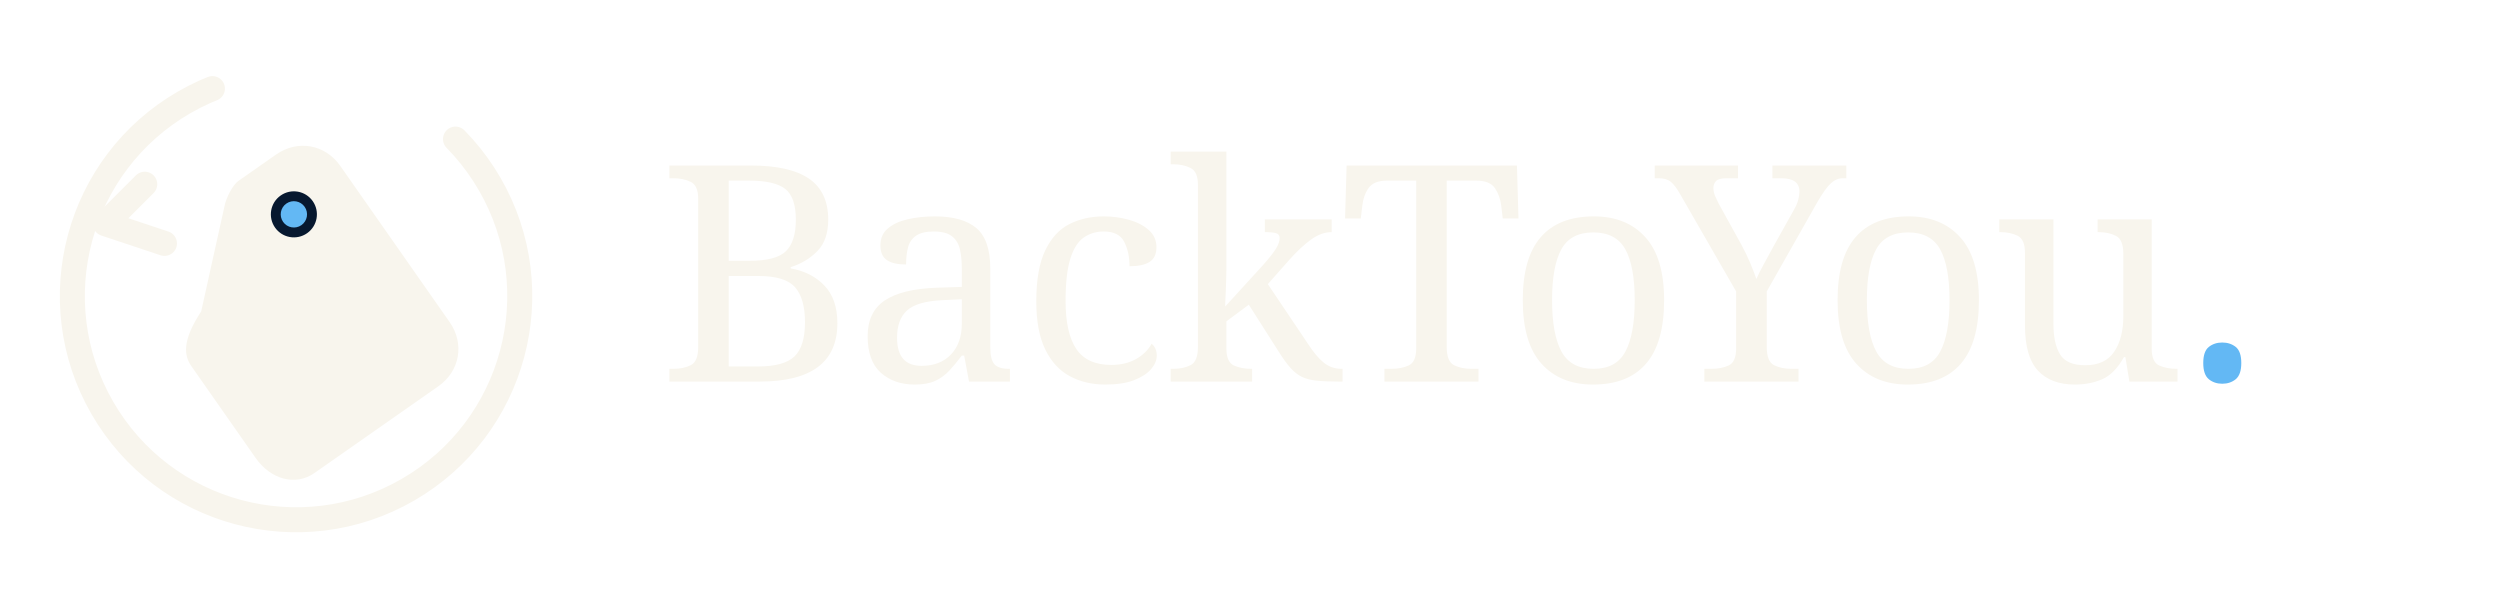
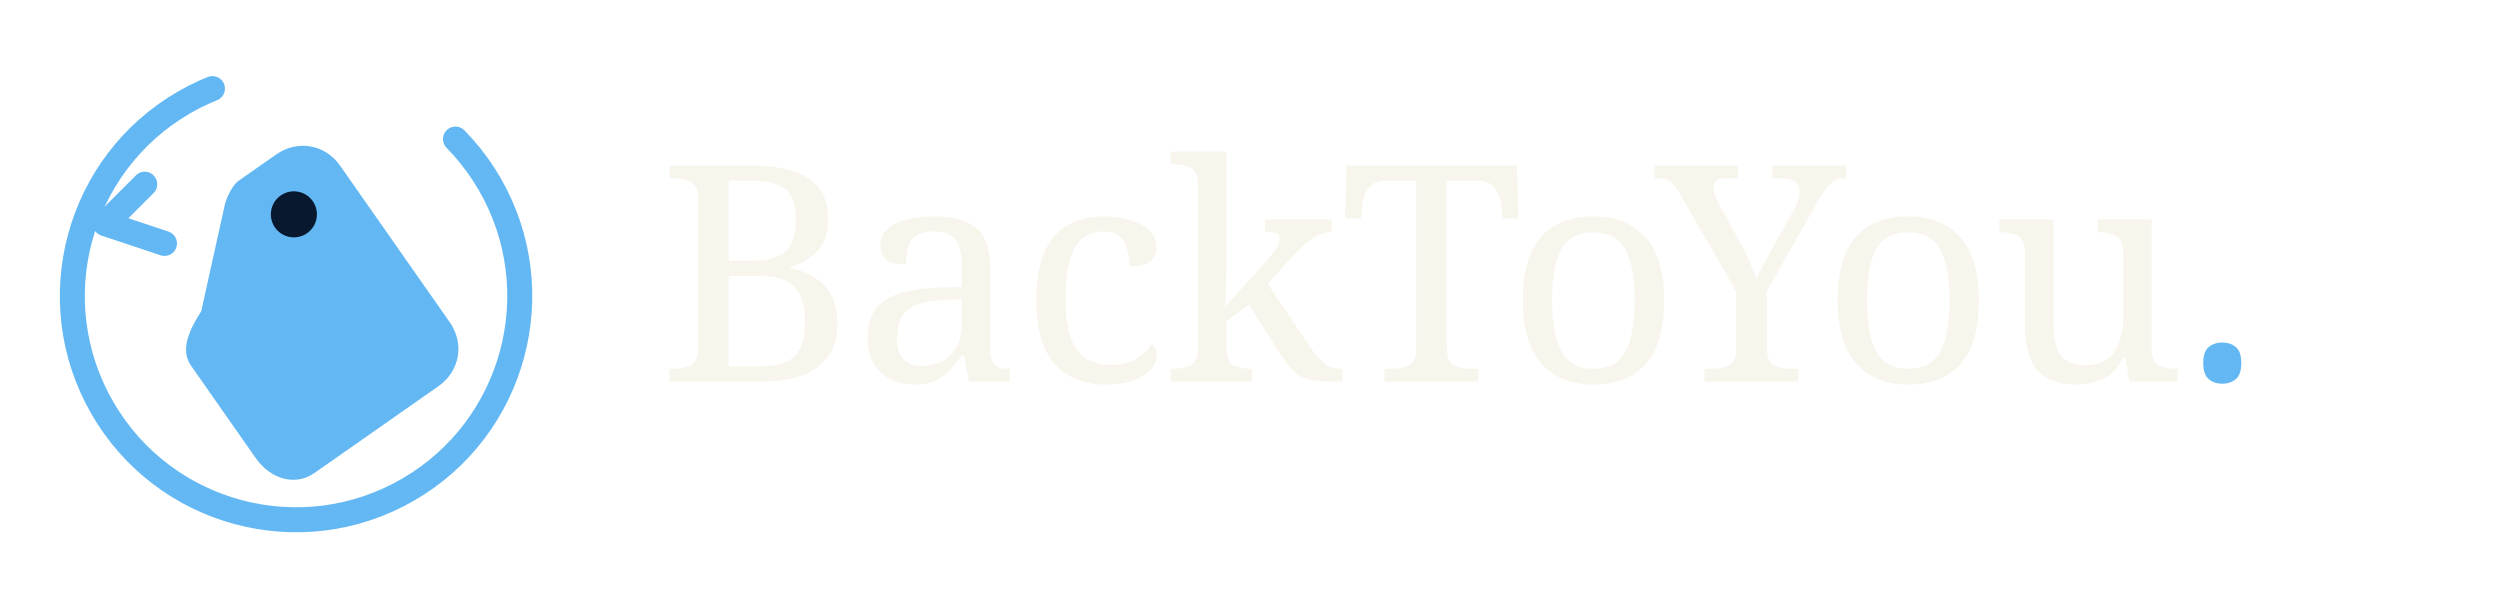
<svg xmlns="http://www.w3.org/2000/svg" viewBox="0 0 380 90" fill="none">
  <g transform="translate(5, 5)">
-     <circle cx="40" cy="40" r="34" stroke="#F8F5ED" stroke-width="3.8" stroke-linecap="round" stroke-dasharray="165 40" transform="rotate(-30 40 40)" />
-     <path d="M17 23L11 29L20 32" stroke="#F8F5ED" stroke-width="3.8" stroke-linecap="round" stroke-linejoin="round" />
+     <circle cx="40" cy="40" r="34" stroke="#63B8F4" stroke-width="3.8" stroke-linecap="round" stroke-dasharray="165 40" transform="rotate(-30 40 40)" />
+     <path d="M17 23L11 29L20 32" stroke="#63B8F4" stroke-width="3.8" stroke-linecap="round" stroke-linejoin="round" />
    <g transform="translate(40,42) rotate(-35) translate(-18,-24)">
-       <path d="M6 16L18 5C19 4 21 3 22 3H29C33 3 36 6 36 10V39C36 43 33 46 29 46H6C2.5 46 0 43 0 39V22C0 20 1 18 6 16Z" fill="#F8F5ED" />
+       <path d="M6 16L18 5C19 4 21 3 22 3H29C33 3 36 6 36 10V39C36 43 33 46 29 46H6C2.5 46 0 43 0 39V22C0 20 1 18 6 16Z" fill="#63B8F4" />
      <circle cx="26" cy="12" r="3.5" fill="#07182F" />
-       <circle cx="26" cy="12" r="2" fill="#63B8F4" />
    </g>
  </g>
  <text x="100" y="58" font-family="'DM Serif Display', Georgia, serif" font-size="46" font-weight="400" fill="#F8F5ED" letter-spacing="-0.5">BackToYou<tspan fill="#63B8F4">.</tspan>
  </text>
</svg>
